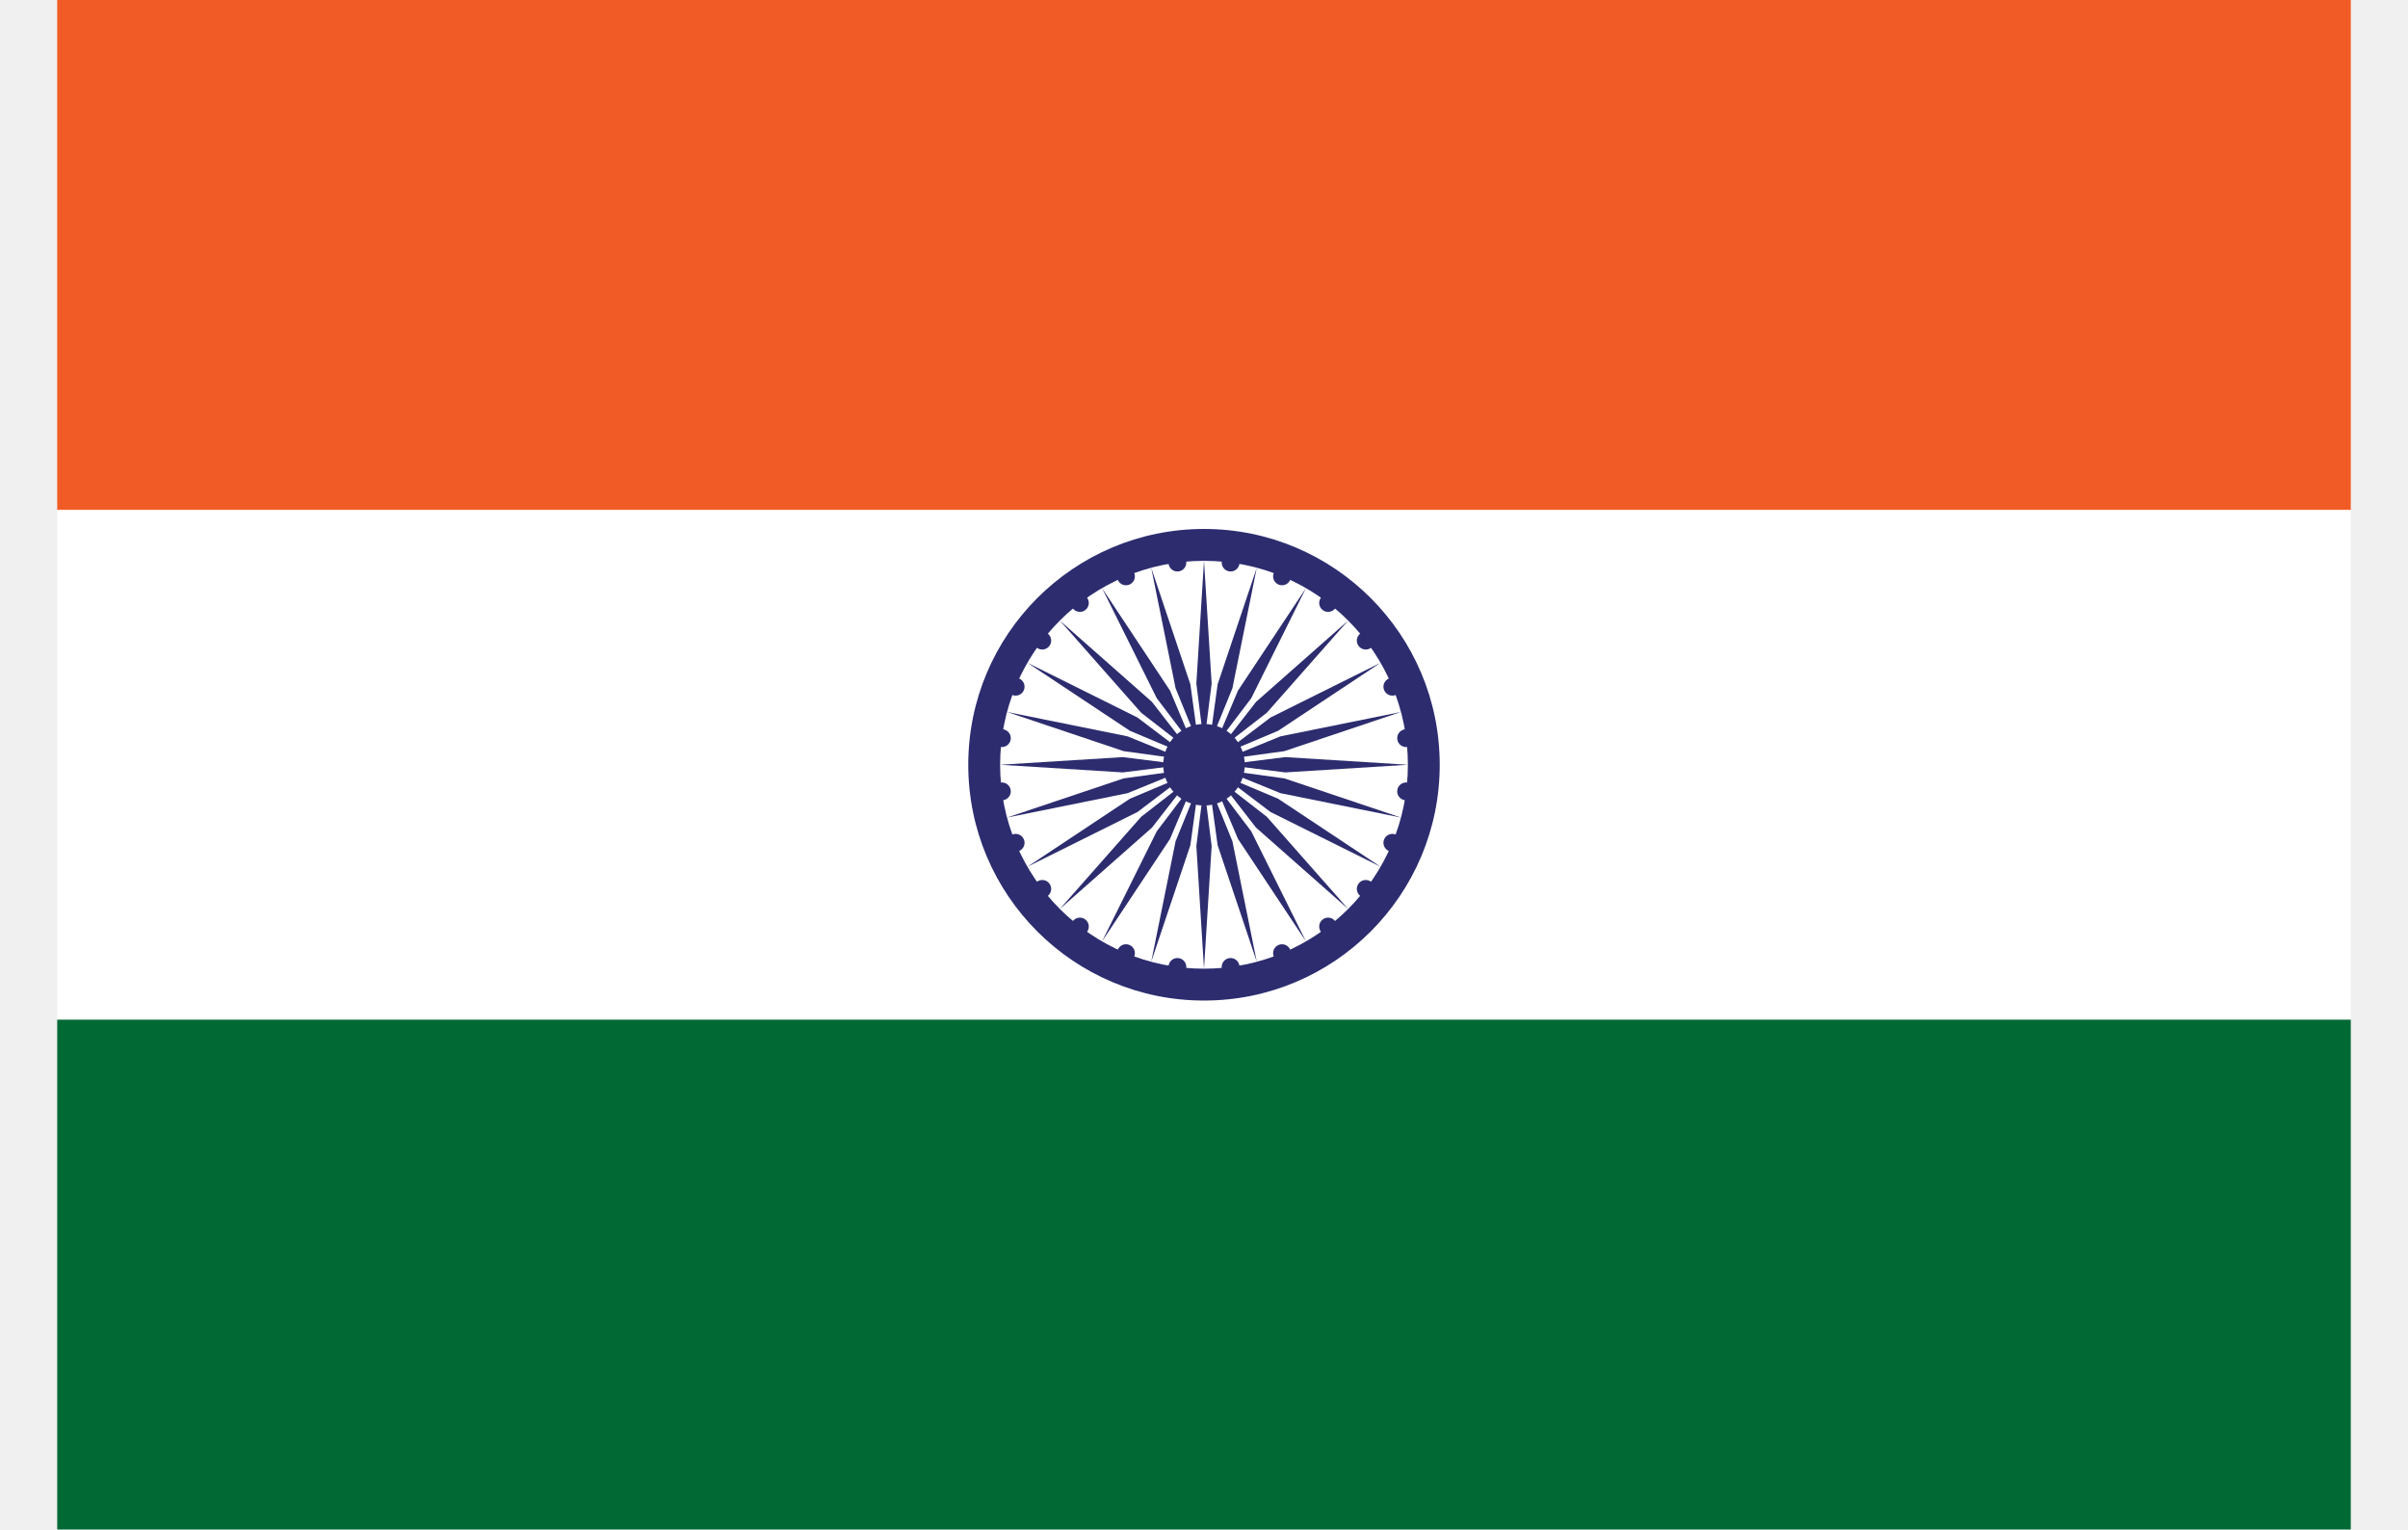
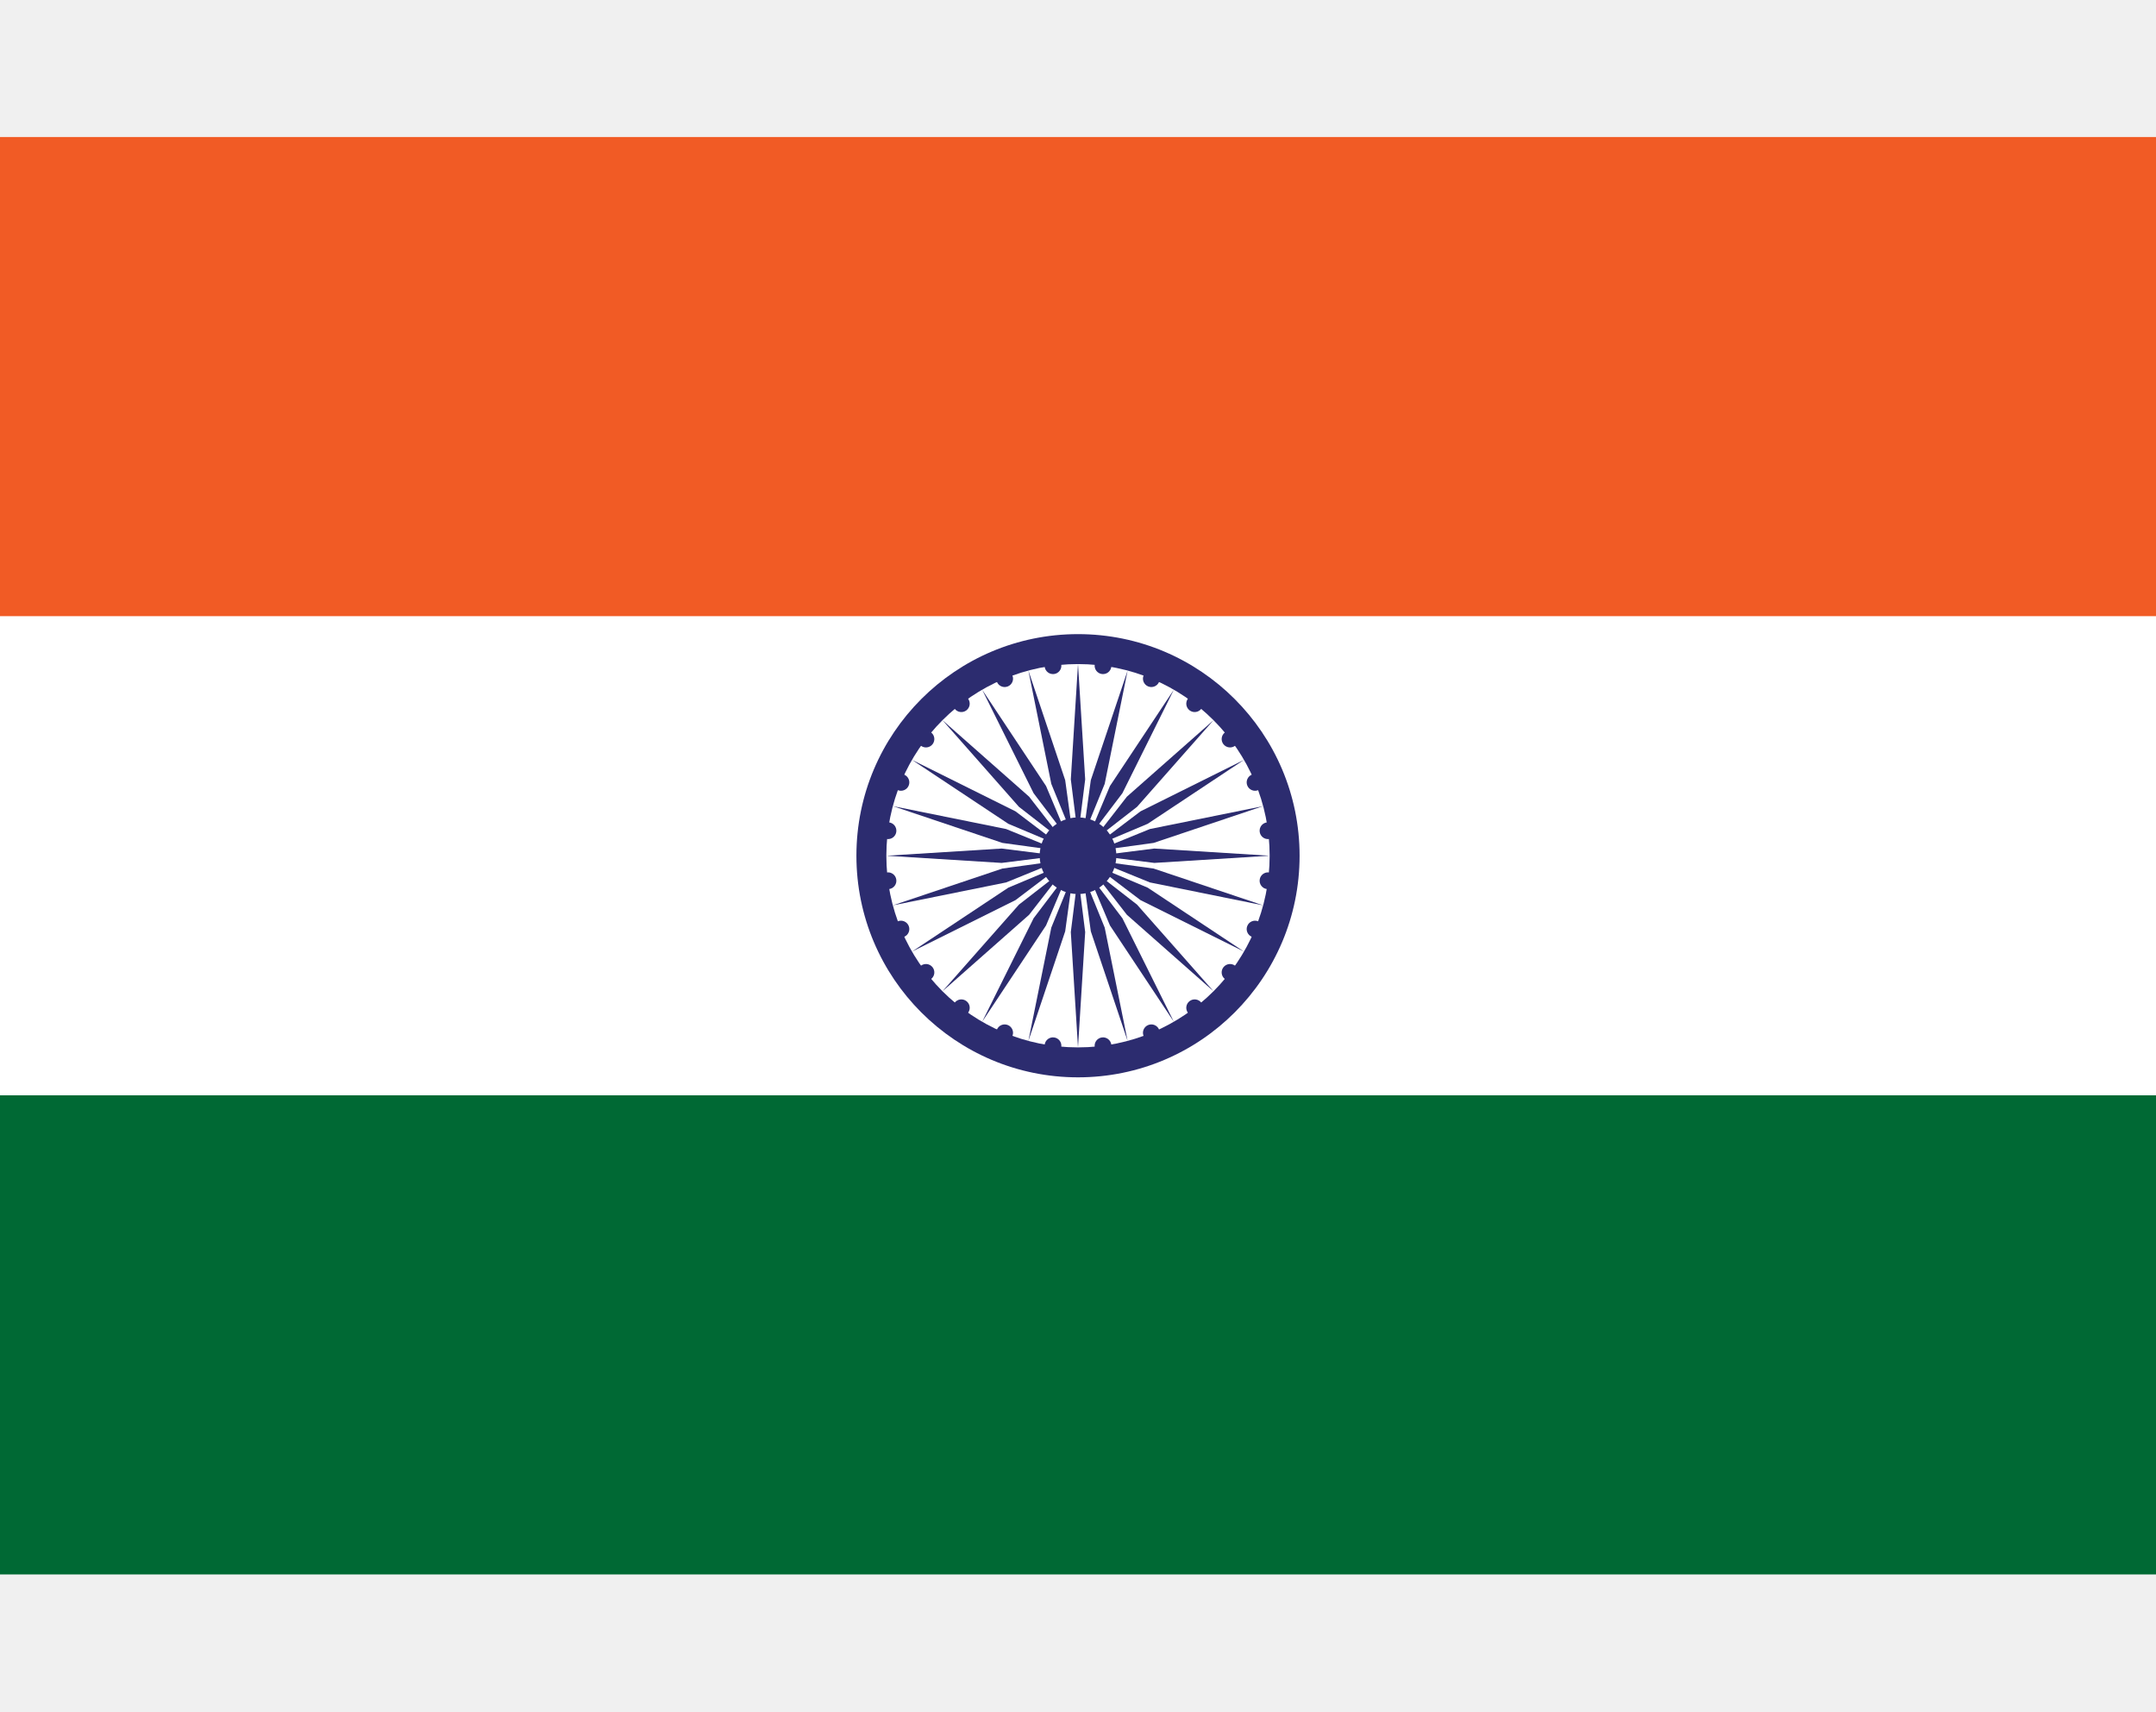
- <svg xmlns="http://www.w3.org/2000/svg" xmlns:xlink="http://www.w3.org/1999/xlink" width="1000" height="635" viewBox="-45 -30 90 60" fill="#2C2C6F">
+ <svg xmlns="http://www.w3.org/2000/svg" xmlns:xlink="http://www.w3.org/1999/xlink" width="800" height="635" viewBox="-45 -30 90 60" fill="#2C2C6F">
  <path fill="#FFF" d="m-45-30h90v60h-90z" />
  <path fill="#F15B25" d="m-45-30h90v20h-90z" />
  <path fill="#006934" d="m-45 10h90v20h-90z" />
  <circle r="9.25" />
  <circle fill="#fff" r="8" />
  <circle r="1.6" />
  <g id="d">
    <g id="c">
      <g id="b">
        <g id="a">
          <path d="m0-8 .3 4.814L0-.802-.3-3.186z" />
          <circle transform="rotate(7.5)" r="0.35" cy="-8" />
        </g>
        <use xlink:href="#a" transform="scale(-1)" />
      </g>
      <use xlink:href="#b" transform="rotate(15)" />
    </g>
    <use xlink:href="#c" transform="rotate(30)" />
  </g>
  <use xlink:href="#d" transform="rotate(60)" />
  <use xlink:href="#d" transform="rotate(120)" />
</svg>
